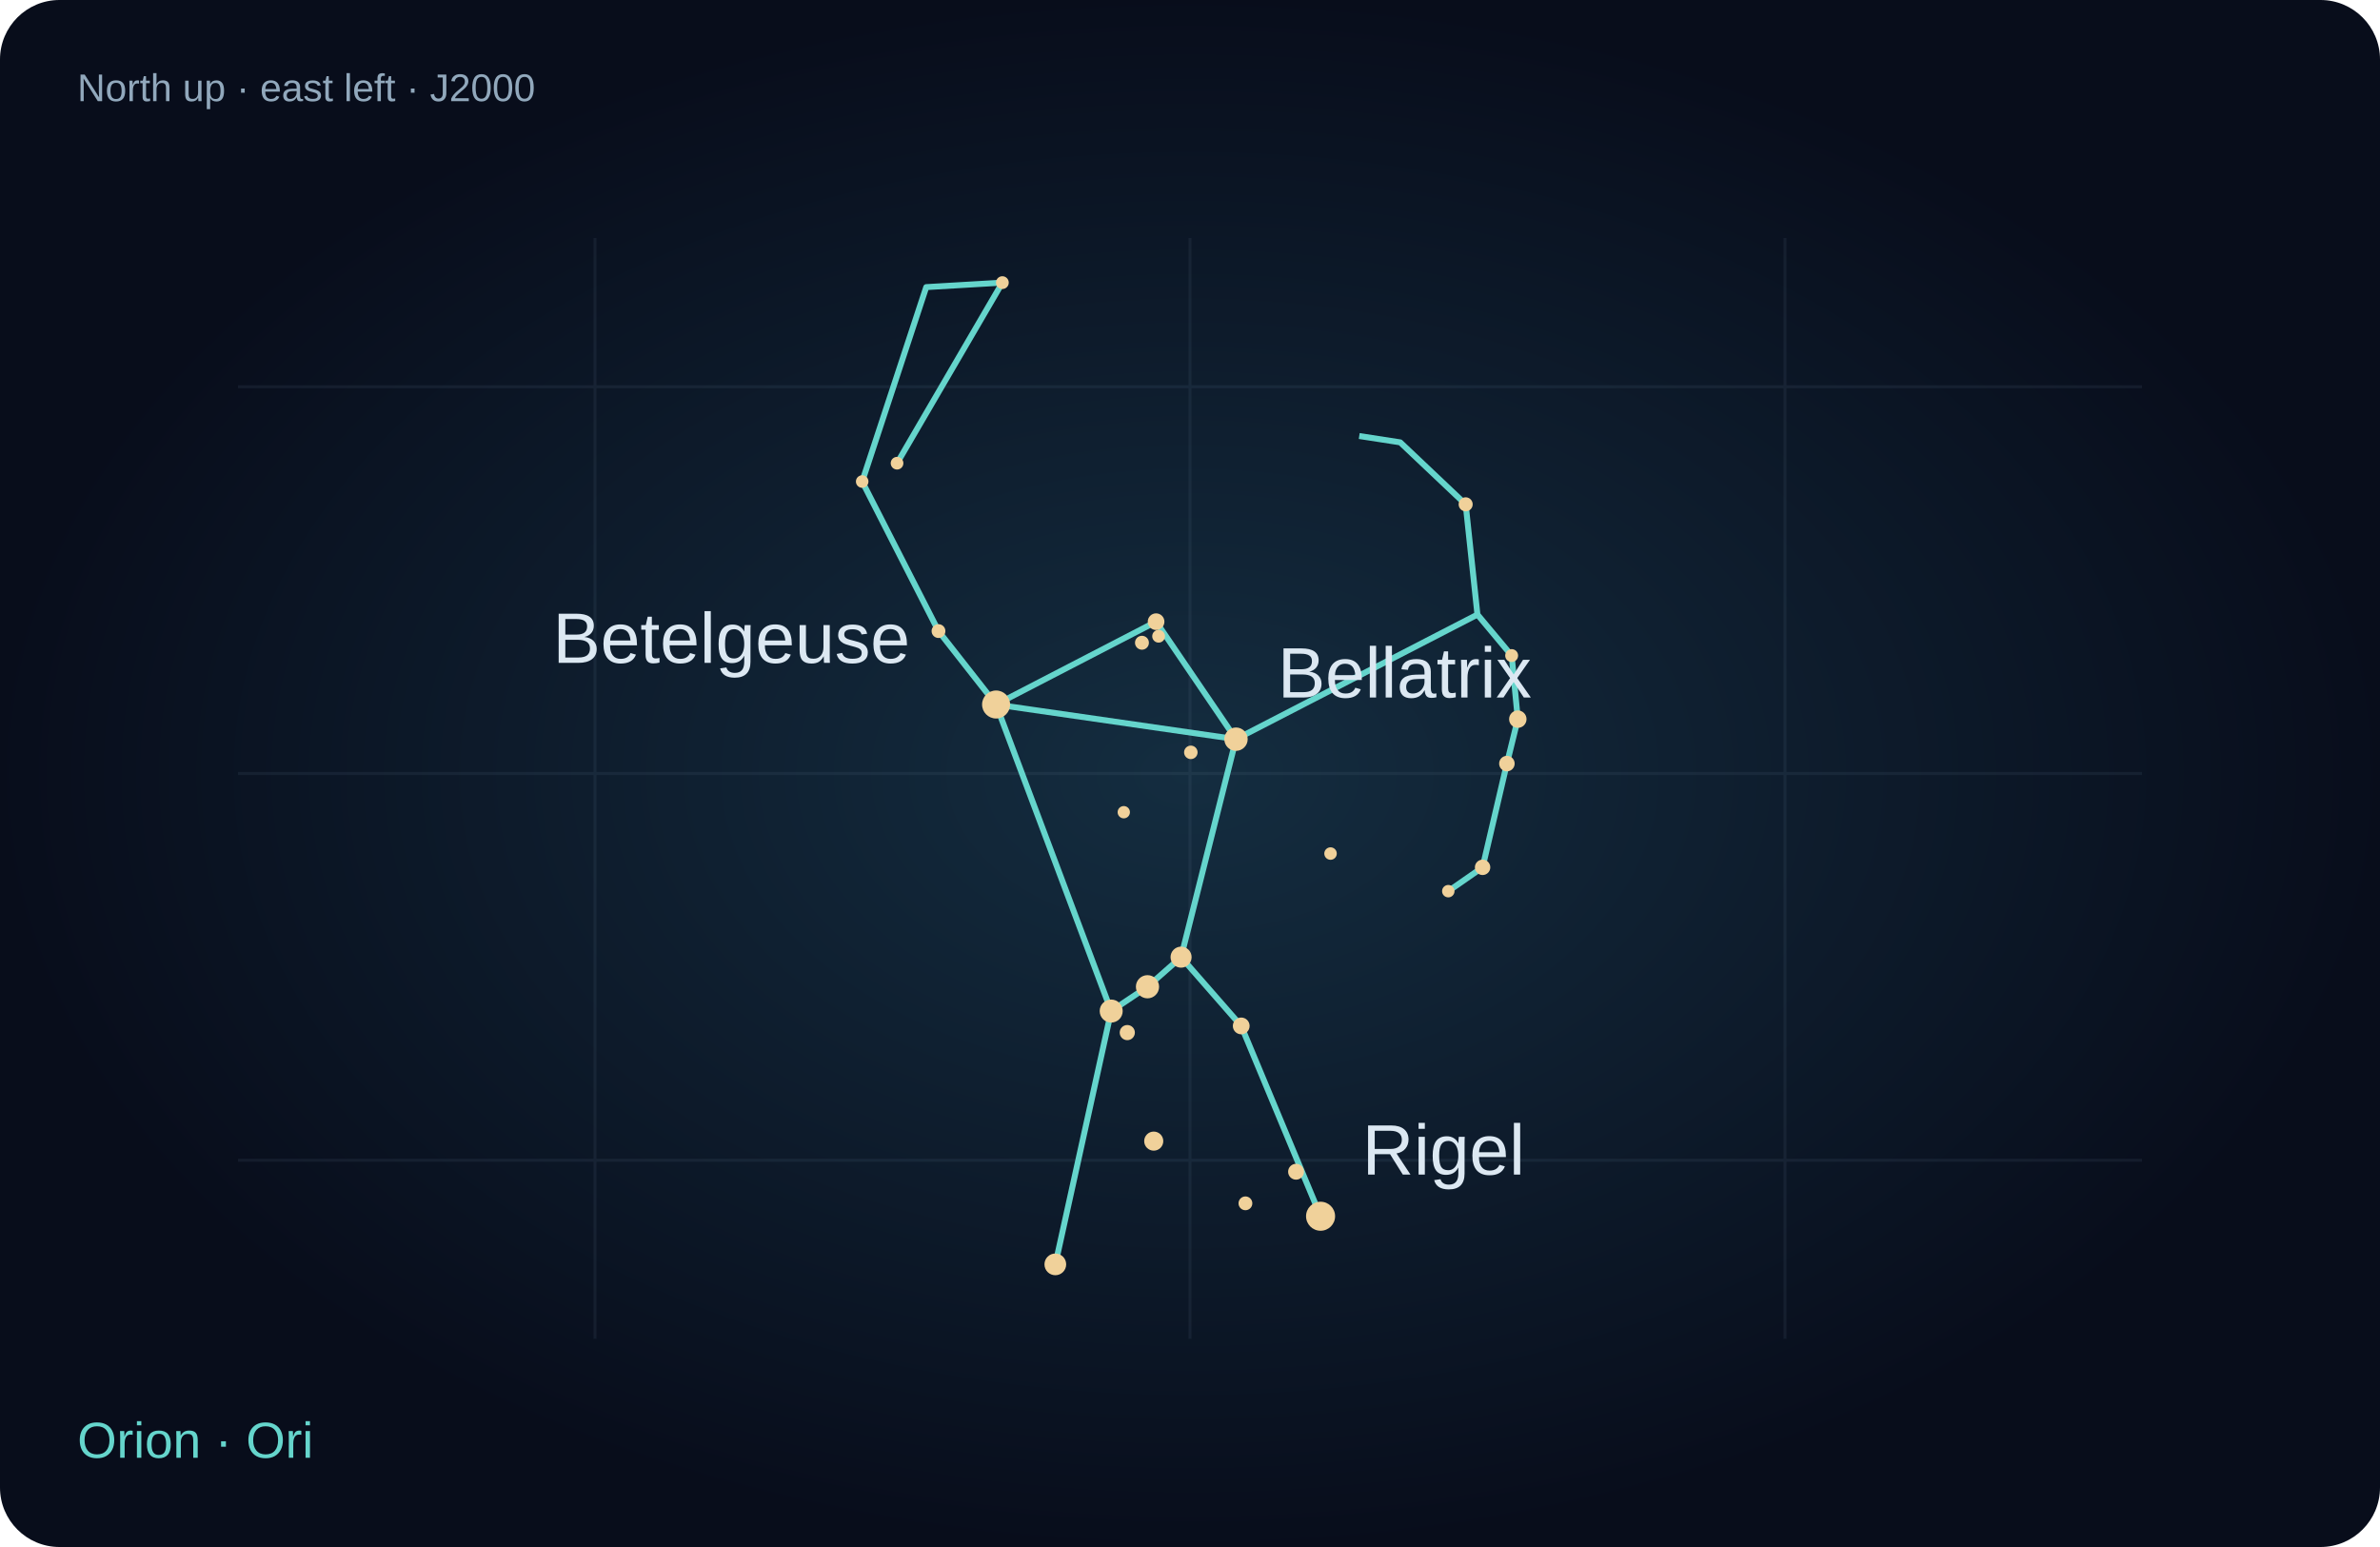
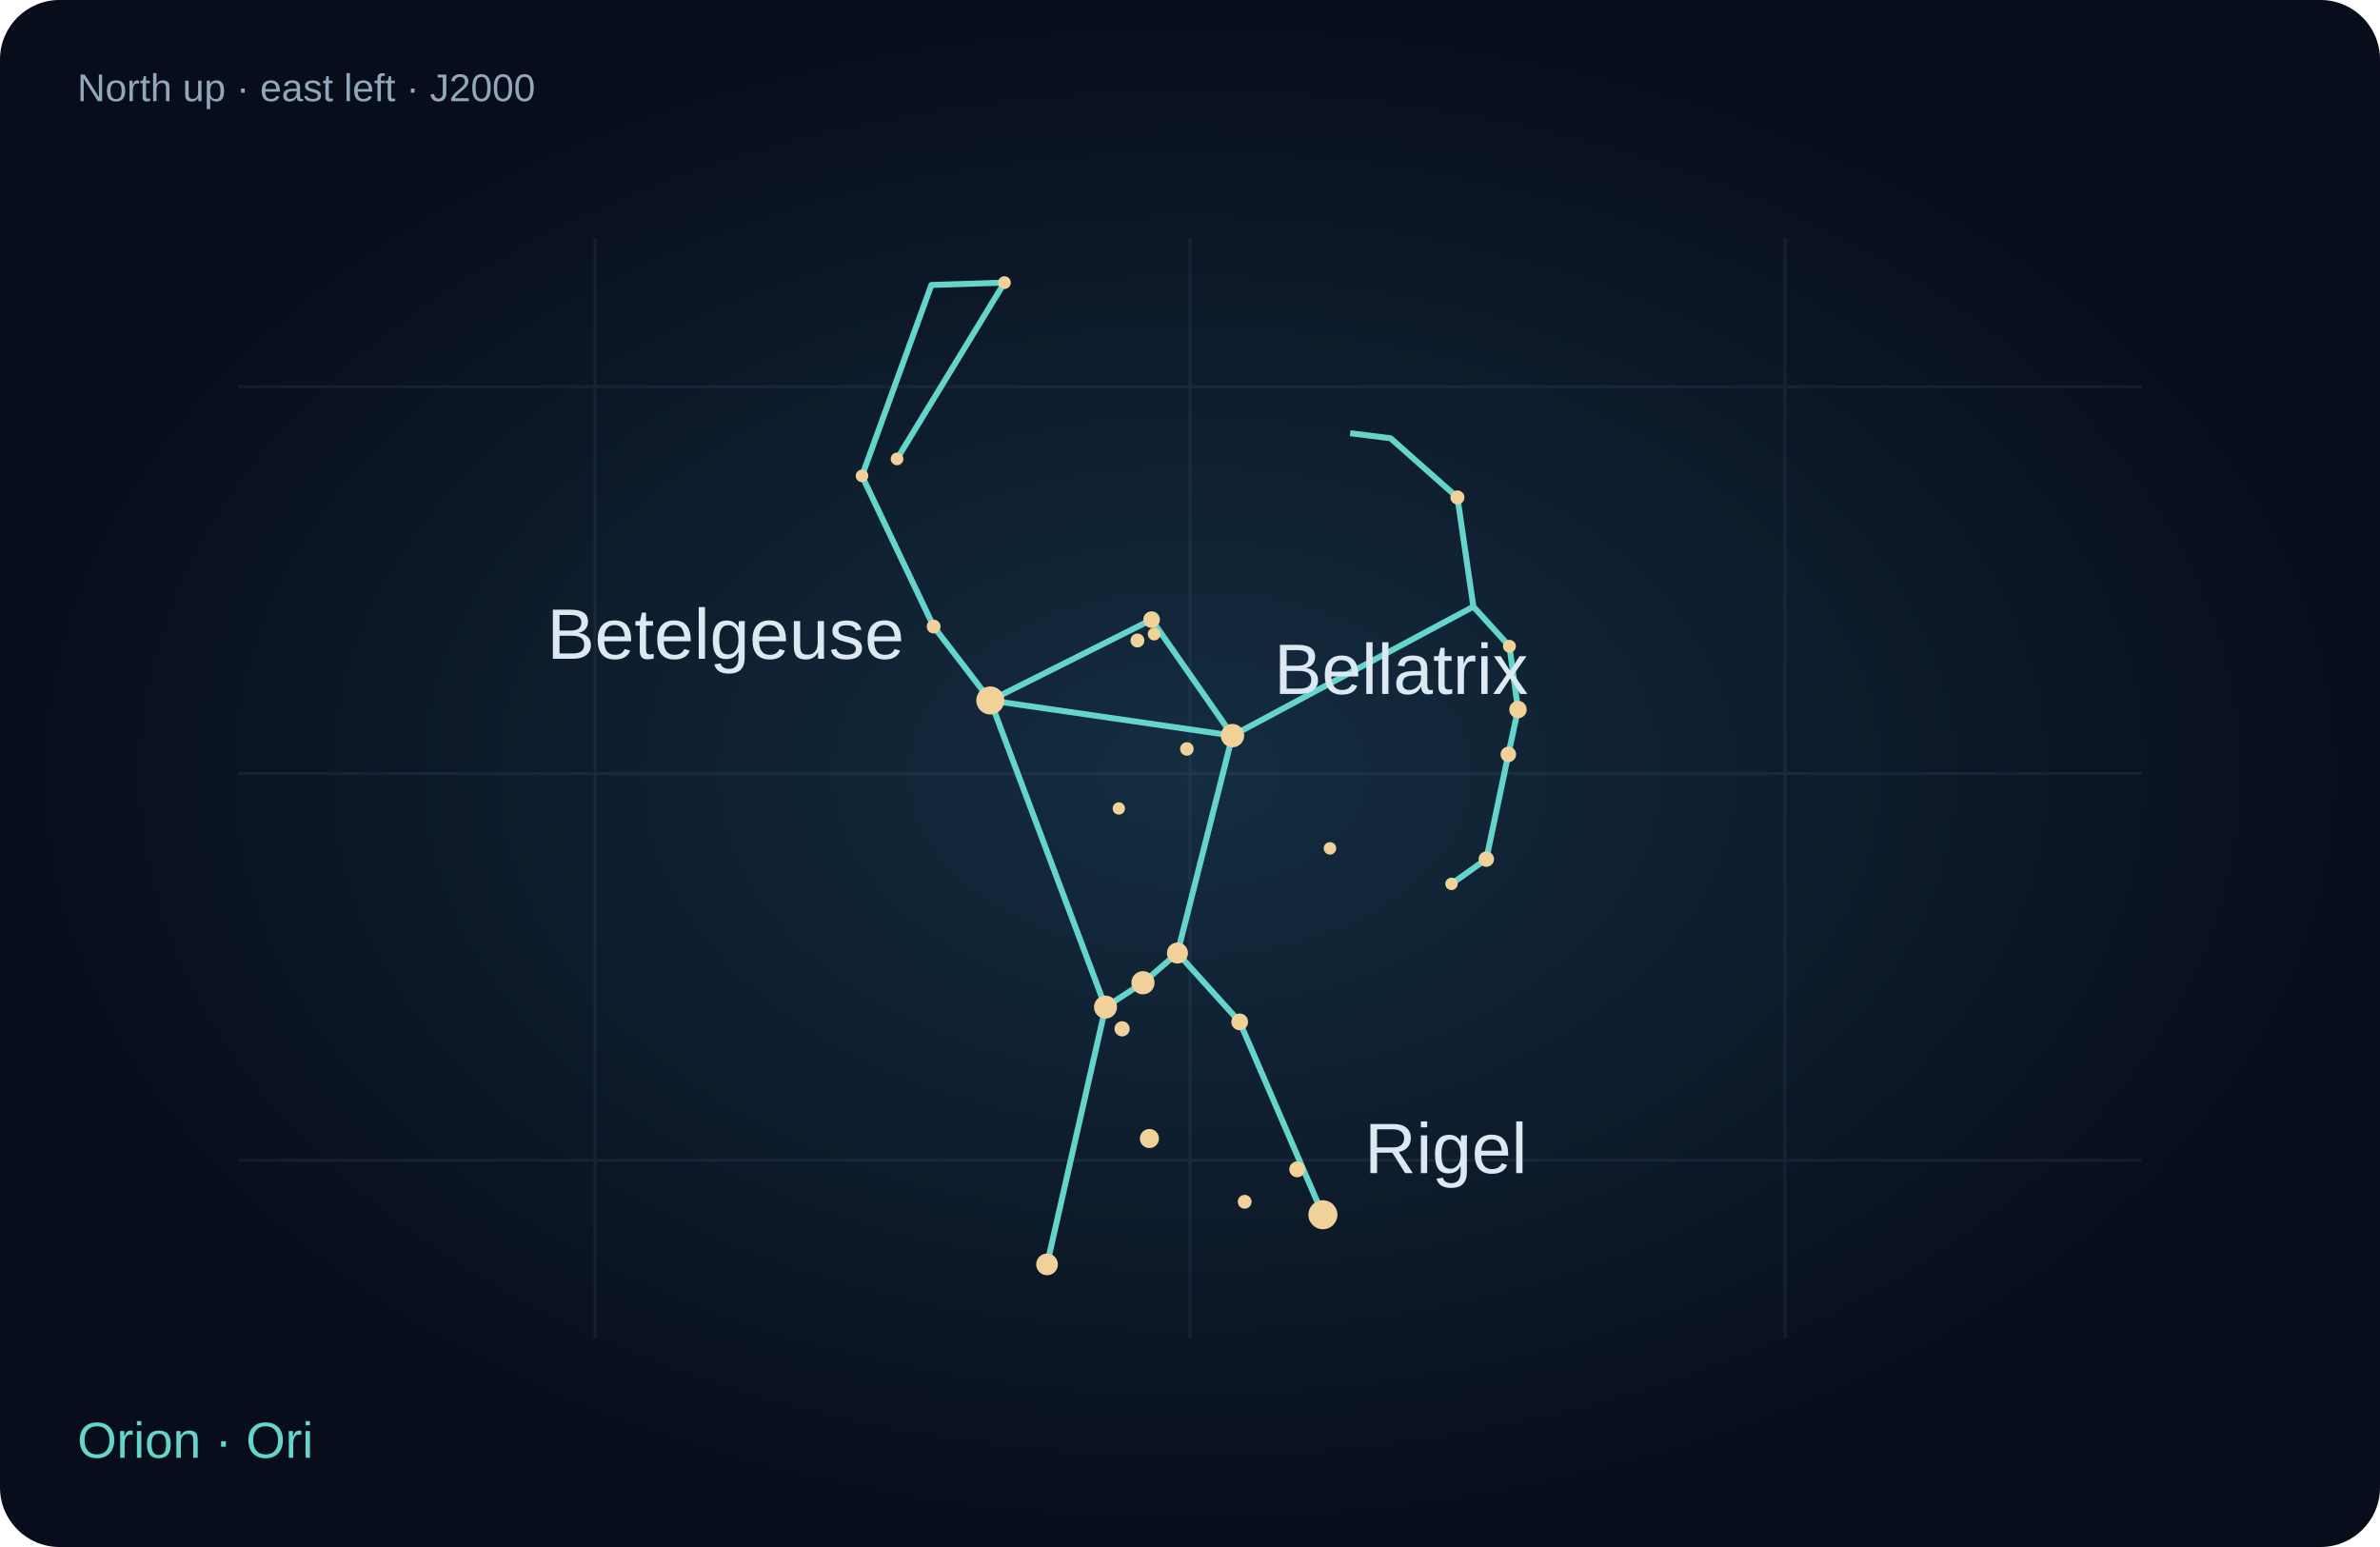
<svg xmlns="http://www.w3.org/2000/svg" width="800" height="520" viewBox="0 0 800 520" role="img" aria-label="Constellation finder chart Orion">
  <defs>
    <radialGradient id="bg">
      <stop stop-color="#142d40" />
      <stop offset="1" stop-color="#080d1b" />
    </radialGradient>
  </defs>
  <rect width="800" height="520" rx="20" fill="url(#bg)" />
  <g stroke="#67839c" stroke-opacity=".12">
    <path d="M80 130H720M80 260H720M80 390H720M200 80V450M400 80V450M600 80V450" />
  </g>
  <g fill="none" stroke="#65d5cc" stroke-width="2" stroke-linejoin="round">
-     <path d="M301.53,155.70 L336.93,95.00 L311.34,96.51 L289.81,161.86 L315.46,212.13 L334.82,236.81 L415.46,248.46 L496.62,206.58" />
-     <path d="M486.82,299.55 L498.35,291.54 L506.52,256.67 L510.19,241.73 L508.12,220.36 L496.62,206.58 L492.66,169.52 L470.66,148.69 L456.88,146.56" />
-     <path d="M443.89,408.82 L417.22,344.85 L397.00,321.73 L415.46,248.46 L388.60,208.97 L334.82,236.81 L373.51,339.85 L354.73,425.00" />
-     <path d="M373.51,339.85 L385.71,331.68 L397.00,321.73" />
+     <path d="M301.53,154.25 L337.62,95.00 L313.07,95.79 L289.75,159.96 L313.83,210.60 L332.87,235.45 L414.28,247.26 L495.25,203.92" />
+     <path d="M487.90,297.10 L499.60,288.78 L507.00,253.58 L510.25,238.51 L507.37,217.24 L495.25,203.92 L489.89,167.20 L467.41,147.31 L453.84,145.62" />
+     <path d="M444.67,408.32 L416.70,343.49 L395.79,320.35 L414.28,247.26 L387.09,208.28 L332.87,235.45 L371.60,338.52 L351.95,425.00" />
+     <path d="M371.60,338.52 L384.19,330.34 L395.79,320.35" />
  </g>
  <g fill="#f0d19a">
-     <circle cx="510.19" cy="241.73" r="2.93" />
-     <circle cx="508.12" cy="220.36" r="2.17" />
-     <circle cx="506.52" cy="256.67" r="2.61" />
-     <circle cx="498.35" cy="291.54" r="2.59" />
-     <circle cx="492.66" cy="169.52" r="2.36" />
-     <circle cx="486.82" cy="299.55" r="2.09" />
-     <circle cx="447.24" cy="286.91" r="2.10" />
-     <circle cx="443.89" cy="408.82" r="4.88" />
-     <circle cx="435.65" cy="393.86" r="2.67" />
-     <circle cx="418.63" cy="404.48" r="2.32" />
-     <circle cx="417.22" cy="344.85" r="2.82" />
-     <circle cx="415.46" cy="248.46" r="3.93" />
-     <circle cx="400.28" cy="252.89" r="2.27" />
-     <circle cx="397.00" cy="321.73" r="3.54" />
-     <circle cx="389.45" cy="213.86" r="2.15" />
-     <circle cx="388.60" cy="208.97" r="2.80" />
-     <circle cx="387.81" cy="383.57" r="3.21" />
-     <circle cx="385.71" cy="331.68" r="3.90" />
-     <circle cx="383.85" cy="216.05" r="2.34" />
-     <circle cx="378.92" cy="347.09" r="2.55" />
-     <circle cx="377.74" cy="273.01" r="2.07" />
-     <circle cx="373.51" cy="339.85" r="3.87" />
-     <circle cx="354.73" cy="425.00" r="3.65" />
-     <circle cx="336.93" cy="95.00" r="2.15" />
-     <circle cx="334.82" cy="236.81" r="4.71" />
-     <circle cx="315.46" cy="212.13" r="2.32" />
-     <circle cx="301.53" cy="155.70" r="2.13" />
-     <circle cx="289.81" cy="161.86" r="2.11" />
+     <circle cx="510.25" cy="238.51" r="2.93" />
+     <circle cx="507.37" cy="217.24" r="2.17" />
+     <circle cx="507.00" cy="253.58" r="2.61" />
+     <circle cx="499.60" cy="288.78" r="2.59" />
+     <circle cx="489.89" cy="167.20" r="2.36" />
+     <circle cx="487.90" cy="297.10" r="2.09" />
+     <circle cx="447.05" cy="285.16" r="2.10" />
+     <circle cx="444.67" cy="408.32" r="4.88" />
+     <circle cx="436.04" cy="393.05" r="2.67" />
+     <circle cx="418.38" cy="403.96" r="2.32" />
+     <circle cx="416.70" cy="343.49" r="2.82" />
+     <circle cx="414.28" cy="247.26" r="3.93" />
+     <circle cx="398.95" cy="251.75" r="2.27" />
+     <circle cx="395.79" cy="320.35" r="3.54" />
+     <circle cx="387.95" cy="213.12" r="2.15" />
+     <circle cx="387.09" cy="208.28" r="2.80" />
+     <circle cx="386.36" cy="382.70" r="3.21" />
+     <circle cx="384.19" cy="330.34" r="3.90" />
+     <circle cx="382.33" cy="215.29" r="2.34" />
+     <circle cx="377.17" cy="345.82" r="2.55" />
+     <circle cx="376.08" cy="271.75" r="2.07" />
+     <circle cx="371.60" cy="338.52" r="3.87" />
+     <circle cx="351.95" cy="425.00" r="3.65" />
+     <circle cx="337.62" cy="95.00" r="2.15" />
+     <circle cx="332.87" cy="235.45" r="4.71" />
+     <circle cx="313.83" cy="210.60" r="2.32" />
+     <circle cx="301.53" cy="154.25" r="2.13" />
+     <circle cx="289.75" cy="159.96" r="2.11" />
  </g>
  <g fill="#dce8f2" font-family="Arial,sans-serif" font-size="24">
-     <text x="457.89" y="394.82">Rigel</text>
-     <text x="185.82" y="222.81">Betelgeuse</text>
-     <text x="429.46" y="234.46">Bellatrix</text>
+     <text x="458.67" y="394.32">Rigel</text>
+     <text x="183.87" y="221.45">Betelgeuse</text>
+     <text x="428.28" y="233.26">Bellatrix</text>
  </g>
  <text x="26" y="34" fill="#91a8bc" font-family="Arial,sans-serif" font-size="13">North up · east left · J2000</text>
  <text x="26" y="490" fill="#65d5cc" font-family="Arial,sans-serif" font-size="17">Orion · Ori</text>
</svg>
